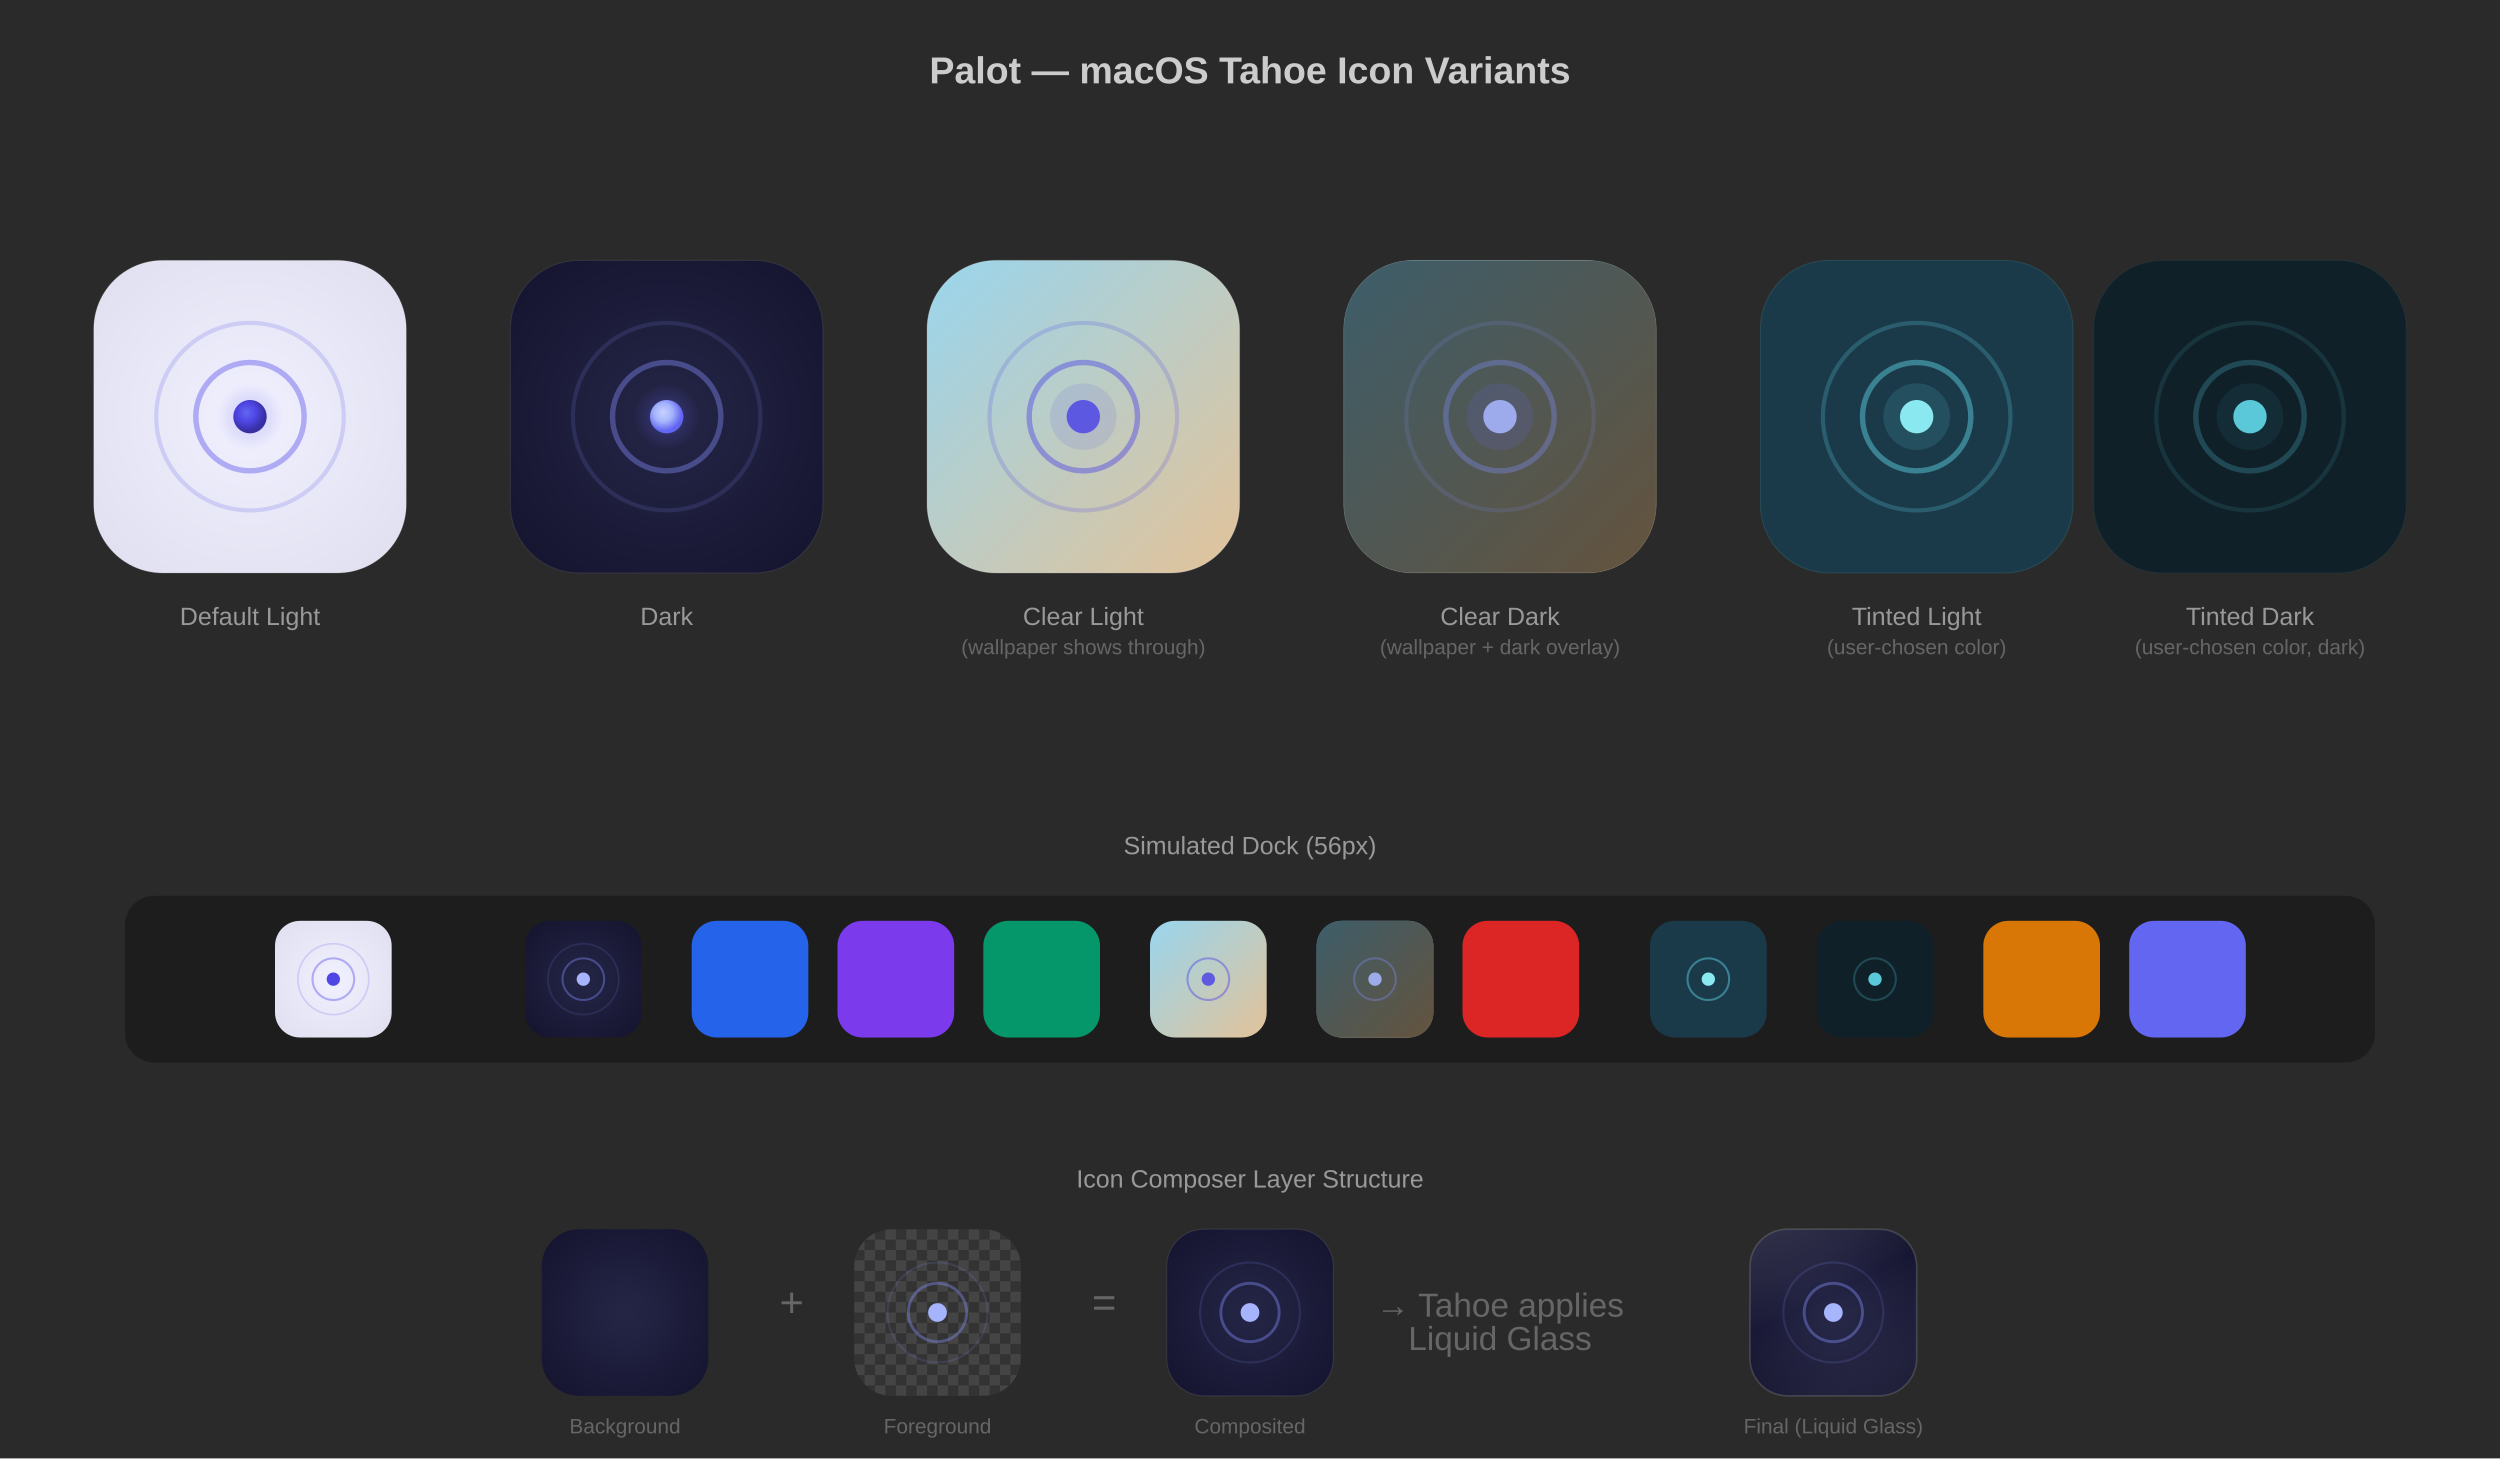
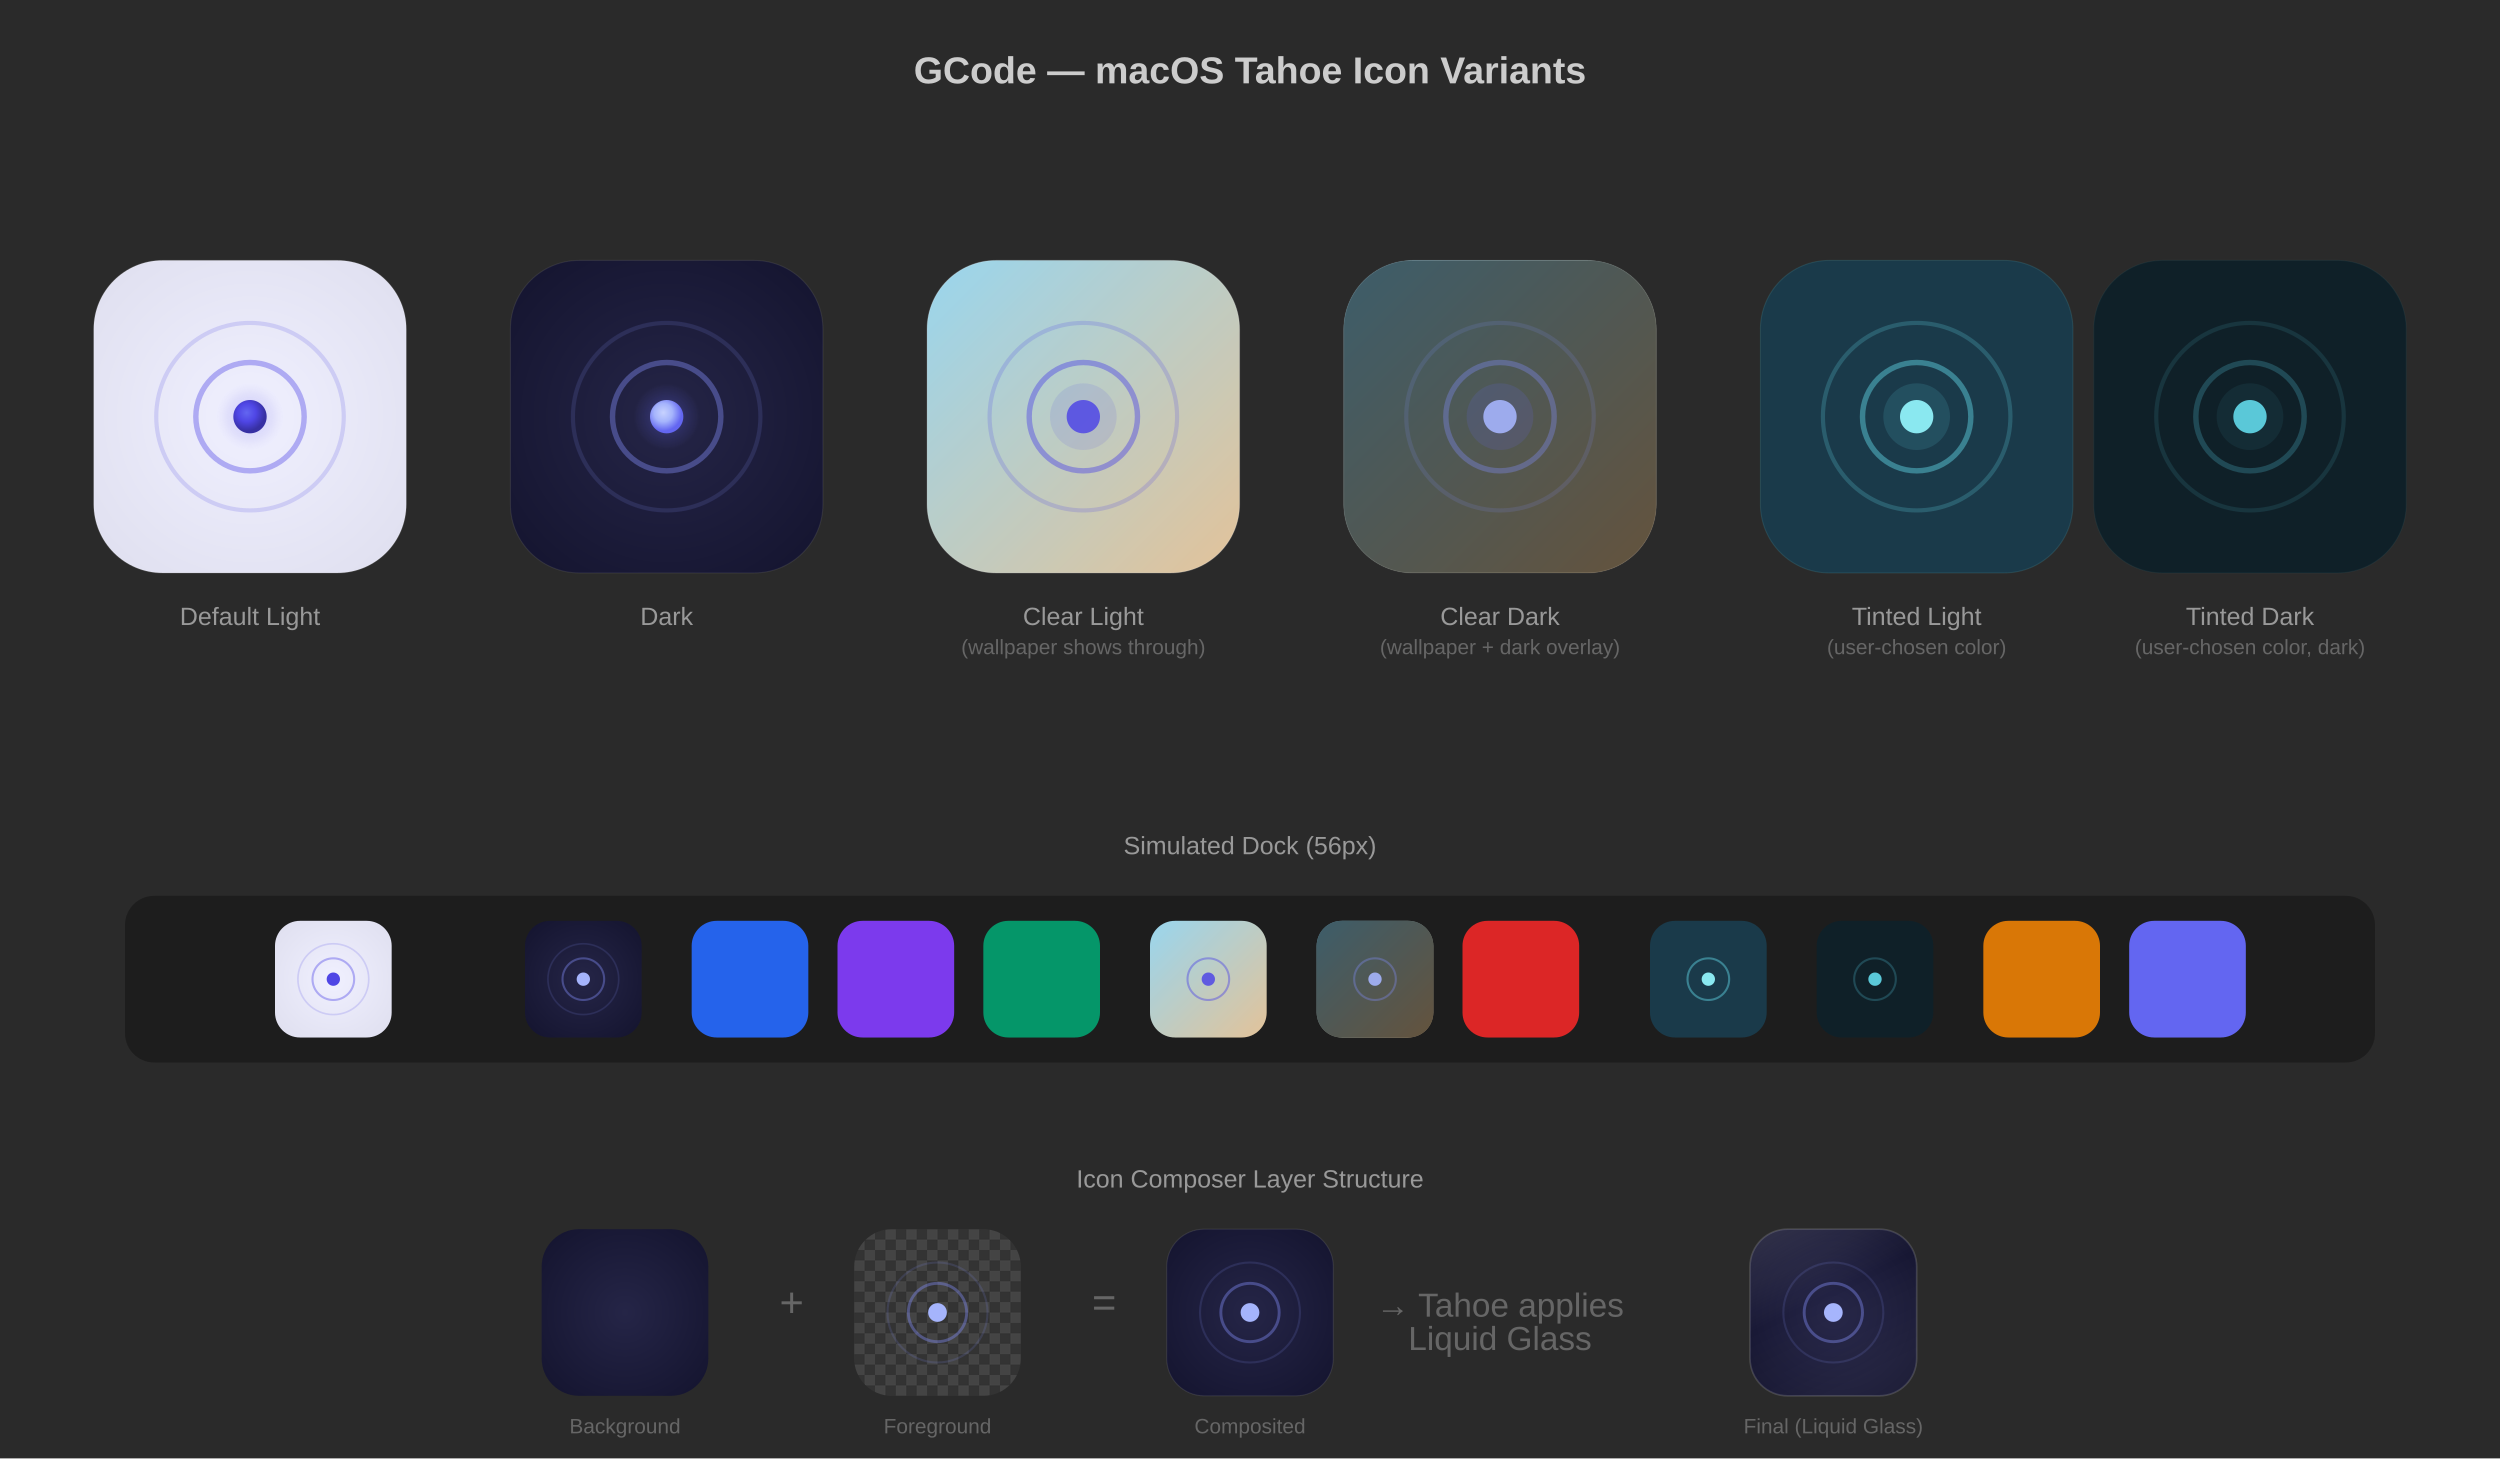
<svg xmlns="http://www.w3.org/2000/svg" viewBox="0 0 1200 700" width="1200" height="700">
  <style>
    text { font-family: 'Helvetica Neue', Arial, sans-serif; text-anchor: middle; }
    .title { font-size: 18px; font-weight: bold; fill: #ccc; }
    .label { font-size: 12px; fill: #999; }
    .sublabel { font-size: 10px; fill: #666; }
  </style>
  <rect width="1200" height="700" fill="#2A2A2A" />
-   <text x="600" y="40" class="title">Palot — macOS Tahoe Icon Variants</text>
+   <text x="600" y="40" class="title">GCode — macOS Tahoe Icon Variants</text>
  <g transform="translate(120, 200)">
    <defs>
      <radialGradient id="p_bgL" cx="50%" cy="50%" r="65%">
        <stop offset="0%" stop-color="#F0F0FF" />
        <stop offset="100%" stop-color="#E0E0F0" />
      </radialGradient>
      <radialGradient id="p_dotL" cx="40%" cy="38%" r="55%">
        <stop offset="0%" stop-color="#6366F1" />
        <stop offset="50%" stop-color="#4F46E5" />
        <stop offset="100%" stop-color="#3730A3" />
      </radialGradient>
      <radialGradient id="p_glowL" cx="50%" cy="50%" r="50%">
        <stop offset="0%" stop-color="#4F46E5" stop-opacity="0.25" />
        <stop offset="100%" stop-color="#4F46E5" stop-opacity="0" />
      </radialGradient>
      <clipPath id="squircle1">
        <rect x="-75" y="-75" width="150" height="150" rx="33" />
      </clipPath>
    </defs>
    <g clip-path="url(#squircle1)">
      <rect x="-75" y="-75" width="150" height="150" fill="url(#p_bgL)" />
      <circle cx="0" cy="0" r="45" fill="none" stroke="#4F46E5" stroke-width="2" opacity="0.18" />
      <circle cx="0" cy="0" r="26" fill="none" stroke="#4F46E5" stroke-width="2.6" opacity="0.4" />
      <circle cx="0" cy="0" r="16" fill="url(#p_glowL)" />
      <circle cx="0" cy="0" r="8" fill="url(#p_dotL)" />
    </g>
    <rect x="-75" y="-75" width="150" height="150" rx="33" fill="none" stroke="#ffffff" stroke-width="0.5" opacity="0.15" />
    <text y="100" class="label">Default Light</text>
  </g>
  <g transform="translate(320, 200)">
    <defs>
      <radialGradient id="p_bgD" cx="50%" cy="50%" r="65%">
        <stop offset="0%" stop-color="#252547" />
        <stop offset="100%" stop-color="#151530" />
      </radialGradient>
      <radialGradient id="p_dotD" cx="40%" cy="38%" r="55%">
        <stop offset="0%" stop-color="#C7D2FE" />
        <stop offset="50%" stop-color="#A5B4FC" />
        <stop offset="100%" stop-color="#6366F1" />
      </radialGradient>
      <radialGradient id="p_glowD" cx="50%" cy="50%" r="50%">
        <stop offset="0%" stop-color="#6366F1" stop-opacity="0.35" />
        <stop offset="100%" stop-color="#6366F1" stop-opacity="0" />
      </radialGradient>
      <clipPath id="squircle2">
        <rect x="-75" y="-75" width="150" height="150" rx="33" />
      </clipPath>
    </defs>
    <g clip-path="url(#squircle2)">
      <rect x="-75" y="-75" width="150" height="150" fill="url(#p_bgD)" />
      <circle cx="0" cy="0" r="45" fill="none" stroke="#818CF8" stroke-width="2" opacity="0.15" />
      <circle cx="0" cy="0" r="26" fill="none" stroke="#818CF8" stroke-width="2.6" opacity="0.4" />
      <circle cx="0" cy="0" r="16" fill="url(#p_glowD)" />
      <circle cx="0" cy="0" r="8" fill="url(#p_dotD)" />
    </g>
    <rect x="-75" y="-75" width="150" height="150" rx="33" fill="none" stroke="#ffffff" stroke-width="0.5" opacity="0.08" />
    <text y="100" class="label">Dark</text>
  </g>
  <g transform="translate(520, 200)">
    <defs>
      <linearGradient id="p_wall1" x1="0" y1="0" x2="1" y2="1">
        <stop offset="0%" stop-color="#87CEEB" />
        <stop offset="100%" stop-color="#DEB887" />
      </linearGradient>
      <clipPath id="squircle3">
        <rect x="-75" y="-75" width="150" height="150" rx="33" />
      </clipPath>
    </defs>
    <g clip-path="url(#squircle3)">
      <rect x="-75" y="-75" width="150" height="150" fill="url(#p_wall1)" />
      <rect x="-75" y="-75" width="150" height="150" fill="#ffffff" opacity="0.15" />
      <circle cx="0" cy="0" r="45" fill="none" stroke="#4F46E5" stroke-width="2" opacity="0.2" />
      <circle cx="0" cy="0" r="26" fill="none" stroke="#4F46E5" stroke-width="2.6" opacity="0.45" />
      <circle cx="0" cy="0" r="16" fill="#4F46E5" opacity="0.12" />
      <circle cx="0" cy="0" r="8" fill="#4F46E5" opacity="0.85" />
    </g>
    <rect x="-75" y="-75" width="150" height="150" rx="33" fill="none" stroke="#ffffff" stroke-width="0.5" opacity="0.2" />
    <text y="100" class="label">Clear Light</text>
    <text y="114" class="sublabel">(wallpaper shows through)</text>
  </g>
  <g transform="translate(720, 200)">
    <defs>
      <clipPath id="squircle4">
        <rect x="-75" y="-75" width="150" height="150" rx="33" />
      </clipPath>
    </defs>
    <g clip-path="url(#squircle4)">
      <rect x="-75" y="-75" width="150" height="150" fill="url(#p_wall1)" />
      <rect x="-75" y="-75" width="150" height="150" fill="#000000" opacity="0.55" />
      <circle cx="0" cy="0" r="45" fill="none" stroke="#818CF8" stroke-width="2" opacity="0.15" />
      <circle cx="0" cy="0" r="26" fill="none" stroke="#818CF8" stroke-width="2.6" opacity="0.35" />
      <circle cx="0" cy="0" r="16" fill="#6366F1" opacity="0.15" />
      <circle cx="0" cy="0" r="8" fill="#A5B4FC" opacity="0.9" />
    </g>
    <rect x="-75" y="-75" width="150" height="150" rx="33" fill="none" stroke="#ffffff" stroke-width="0.5" opacity="0.08" />
    <text y="100" class="label">Clear Dark</text>
    <text y="114" class="sublabel">(wallpaper + dark overlay)</text>
  </g>
  <g transform="translate(920, 200)">
    <defs>
      <clipPath id="squircle5">
        <rect x="-75" y="-75" width="150" height="150" rx="33" />
      </clipPath>
    </defs>
    <g clip-path="url(#squircle5)">
      <rect x="-75" y="-75" width="150" height="150" fill="#1A3A4A" />
      <circle cx="0" cy="0" r="45" fill="none" stroke="#5AC8D8" stroke-width="2" opacity="0.25" />
      <circle cx="0" cy="0" r="26" fill="none" stroke="#5AC8D8" stroke-width="2.6" opacity="0.5" />
      <circle cx="0" cy="0" r="16" fill="#5AC8D8" opacity="0.15" />
      <circle cx="0" cy="0" r="8" fill="#8AE8F0" />
    </g>
    <rect x="-75" y="-75" width="150" height="150" rx="33" fill="none" stroke="#5AC8D8" stroke-width="0.5" opacity="0.15" />
    <text y="100" class="label">Tinted Light</text>
    <text y="114" class="sublabel">(user-chosen color)</text>
  </g>
  <g transform="translate(1080, 200)">
    <defs>
      <clipPath id="squircle6">
        <rect x="-75" y="-75" width="150" height="150" rx="33" />
      </clipPath>
    </defs>
    <g clip-path="url(#squircle6)">
      <rect x="-75" y="-75" width="150" height="150" fill="#0F2028" />
      <circle cx="0" cy="0" r="45" fill="none" stroke="#3A8898" stroke-width="2" opacity="0.2" />
      <circle cx="0" cy="0" r="26" fill="none" stroke="#3A8898" stroke-width="2.6" opacity="0.4" />
      <circle cx="0" cy="0" r="16" fill="#3A8898" opacity="0.12" />
      <circle cx="0" cy="0" r="8" fill="#5AC8D8" />
    </g>
    <rect x="-75" y="-75" width="150" height="150" rx="33" fill="none" stroke="#3A8898" stroke-width="0.5" opacity="0.1" />
    <text y="100" class="label">Tinted Dark</text>
    <text y="114" class="sublabel">(user-chosen color, dark)</text>
  </g>
  <text x="600" y="410" class="label" fill="#666">Simulated Dock (56px)</text>
  <rect x="60" y="430" width="1080" height="80" rx="14" fill="#1A1A1A" opacity="0.8" />
  <g transform="translate(160, 470)">
    <defs>
      <clipPath id="ds1">
        <rect x="-28" y="-28" width="56" height="56" rx="12" />
      </clipPath>
    </defs>
    <g clip-path="url(#ds1)">
      <rect x="-28" y="-28" width="56" height="56" fill="url(#p_bgL)" />
      <circle cx="0" cy="0" r="17" fill="none" stroke="#4F46E5" stroke-width="0.8" opacity="0.18" />
      <circle cx="0" cy="0" r="10" fill="none" stroke="#4F46E5" stroke-width="1" opacity="0.4" />
      <circle cx="0" cy="0" r="3.2" fill="#4F46E5" />
    </g>
  </g>
  <g transform="translate(280, 470)">
    <defs>
      <clipPath id="ds2">
        <rect x="-28" y="-28" width="56" height="56" rx="12" />
      </clipPath>
    </defs>
    <g clip-path="url(#ds2)">
      <rect x="-28" y="-28" width="56" height="56" fill="url(#p_bgD)" />
      <circle cx="0" cy="0" r="17" fill="none" stroke="#818CF8" stroke-width="0.8" opacity="0.15" />
      <circle cx="0" cy="0" r="10" fill="none" stroke="#818CF8" stroke-width="1" opacity="0.4" />
      <circle cx="0" cy="0" r="3.2" fill="#A5B4FC" />
    </g>
  </g>
  <rect x="332" y="442" width="56" height="56" rx="12" fill="#2563EB" />
  <rect x="402" y="442" width="56" height="56" rx="12" fill="#7C3AED" />
  <rect x="472" y="442" width="56" height="56" rx="12" fill="#059669" />
  <g transform="translate(580, 470)">
    <defs>
      <clipPath id="ds3">
        <rect x="-28" y="-28" width="56" height="56" rx="12" />
      </clipPath>
    </defs>
    <g clip-path="url(#ds3)">
      <rect x="-28" y="-28" width="56" height="56" fill="url(#p_wall1)" />
      <rect x="-28" y="-28" width="56" height="56" fill="#ffffff" opacity="0.15" />
      <circle cx="0" cy="0" r="10" fill="none" stroke="#4F46E5" stroke-width="1" opacity="0.45" />
      <circle cx="0" cy="0" r="3.2" fill="#4F46E5" opacity="0.85" />
    </g>
  </g>
  <g transform="translate(660, 470)">
    <defs>
      <clipPath id="ds4">
        <rect x="-28" y="-28" width="56" height="56" rx="12" />
      </clipPath>
    </defs>
    <g clip-path="url(#ds4)">
      <rect x="-28" y="-28" width="56" height="56" fill="url(#p_wall1)" />
      <rect x="-28" y="-28" width="56" height="56" fill="#000" opacity="0.55" />
      <circle cx="0" cy="0" r="10" fill="none" stroke="#818CF8" stroke-width="1" opacity="0.35" />
      <circle cx="0" cy="0" r="3.2" fill="#A5B4FC" opacity="0.9" />
    </g>
  </g>
  <rect x="702" y="442" width="56" height="56" rx="12" fill="#DC2626" />
  <g transform="translate(820, 470)">
    <defs>
      <clipPath id="ds5">
        <rect x="-28" y="-28" width="56" height="56" rx="12" />
      </clipPath>
    </defs>
    <g clip-path="url(#ds5)">
      <rect x="-28" y="-28" width="56" height="56" fill="#1A3A4A" />
      <circle cx="0" cy="0" r="10" fill="none" stroke="#5AC8D8" stroke-width="1" opacity="0.5" />
      <circle cx="0" cy="0" r="3.2" fill="#8AE8F0" />
    </g>
  </g>
  <g transform="translate(900, 470)">
    <defs>
      <clipPath id="ds6">
        <rect x="-28" y="-28" width="56" height="56" rx="12" />
      </clipPath>
    </defs>
    <g clip-path="url(#ds6)">
      <rect x="-28" y="-28" width="56" height="56" fill="#0F2028" />
      <circle cx="0" cy="0" r="10" fill="none" stroke="#3A8898" stroke-width="1" opacity="0.4" />
      <circle cx="0" cy="0" r="3.2" fill="#5AC8D8" />
    </g>
  </g>
  <rect x="952" y="442" width="56" height="56" rx="12" fill="#D97706" />
  <rect x="1022" y="442" width="56" height="56" rx="12" fill="#6366F1" />
  <text x="600" y="570" class="label" fill="#666">Icon Composer Layer Structure</text>
  <g transform="translate(300, 630)">
    <rect x="-40" y="-40" width="80" height="80" rx="18" fill="url(#p_bgD)" />
    <text y="58" class="sublabel">Background</text>
  </g>
  <text x="380" y="632" fill="#666" font-family="Helvetica Neue, Arial" font-size="20">+</text>
  <g transform="translate(450, 630)">
    <defs>
      <pattern id="check" x="0" y="0" width="10" height="10" patternUnits="userSpaceOnUse">
        <rect width="5" height="5" fill="#333" />
        <rect x="5" width="5" height="5" fill="#444" />
        <rect y="5" width="5" height="5" fill="#444" />
        <rect x="5" y="5" width="5" height="5" fill="#333" />
      </pattern>
      <clipPath id="fgClip">
        <rect x="-40" y="-40" width="80" height="80" rx="18" />
      </clipPath>
    </defs>
    <g clip-path="url(#fgClip)">
      <rect x="-40" y="-40" width="80" height="80" fill="url(#check)" />
      <circle cx="0" cy="0" r="24" fill="none" stroke="#818CF8" stroke-width="1" opacity="0.15" />
      <circle cx="0" cy="0" r="14" fill="none" stroke="#818CF8" stroke-width="1.4" opacity="0.4" />
      <circle cx="0" cy="0" r="4.5" fill="#A5B4FC" />
    </g>
    <text y="58" class="sublabel">Foreground</text>
  </g>
  <text x="530" y="632" fill="#666" font-family="Helvetica Neue, Arial" font-size="20">=</text>
  <g transform="translate(600, 630)">
    <defs>
      <clipPath id="compClip">
        <rect x="-40" y="-40" width="80" height="80" rx="18" />
      </clipPath>
    </defs>
    <g clip-path="url(#compClip)">
      <rect x="-40" y="-40" width="80" height="80" fill="url(#p_bgD)" />
      <circle cx="0" cy="0" r="24" fill="none" stroke="#818CF8" stroke-width="1" opacity="0.15" />
      <circle cx="0" cy="0" r="14" fill="none" stroke="#818CF8" stroke-width="1.4" opacity="0.4" />
      <circle cx="0" cy="0" r="4.5" fill="#A5B4FC" />
    </g>
    <rect x="-40" y="-40" width="80" height="80" rx="18" fill="none" stroke="#fff" stroke-width="0.5" opacity="0.1" />
    <text y="58" class="sublabel">Composited</text>
  </g>
  <text x="720" y="632" fill="#666" font-family="Helvetica Neue, Arial" font-size="16">→ Tahoe applies</text>
  <text x="720" y="648" fill="#666" font-family="Helvetica Neue, Arial" font-size="16">   Liquid Glass</text>
  <g transform="translate(880, 630)">
    <defs>
      <clipPath id="glassClip">
        <rect x="-40" y="-40" width="80" height="80" rx="18" />
      </clipPath>
      <linearGradient id="glassSheen" x1="0" y1="0" x2="0.5" y2="1">
        <stop offset="0%" stop-color="#ffffff" stop-opacity="0.12" />
        <stop offset="50%" stop-color="#ffffff" stop-opacity="0" />
        <stop offset="100%" stop-color="#ffffff" stop-opacity="0.04" />
      </linearGradient>
    </defs>
    <g clip-path="url(#glassClip)">
      <rect x="-40" y="-40" width="80" height="80" fill="url(#p_bgD)" />
      <circle cx="0" cy="0" r="24" fill="none" stroke="#818CF8" stroke-width="1" opacity="0.15" />
      <circle cx="0" cy="0" r="14" fill="none" stroke="#818CF8" stroke-width="1.4" opacity="0.4" />
      <circle cx="0" cy="0" r="4.5" fill="#A5B4FC" />
      <rect x="-40" y="-40" width="80" height="80" fill="url(#glassSheen)" />
    </g>
    <rect x="-40" y="-40" width="80" height="80" rx="18" fill="none" stroke="#ffffff" stroke-width="0.8" opacity="0.15" />
    <text y="58" class="sublabel">Final (Liquid Glass)</text>
  </g>
</svg>
